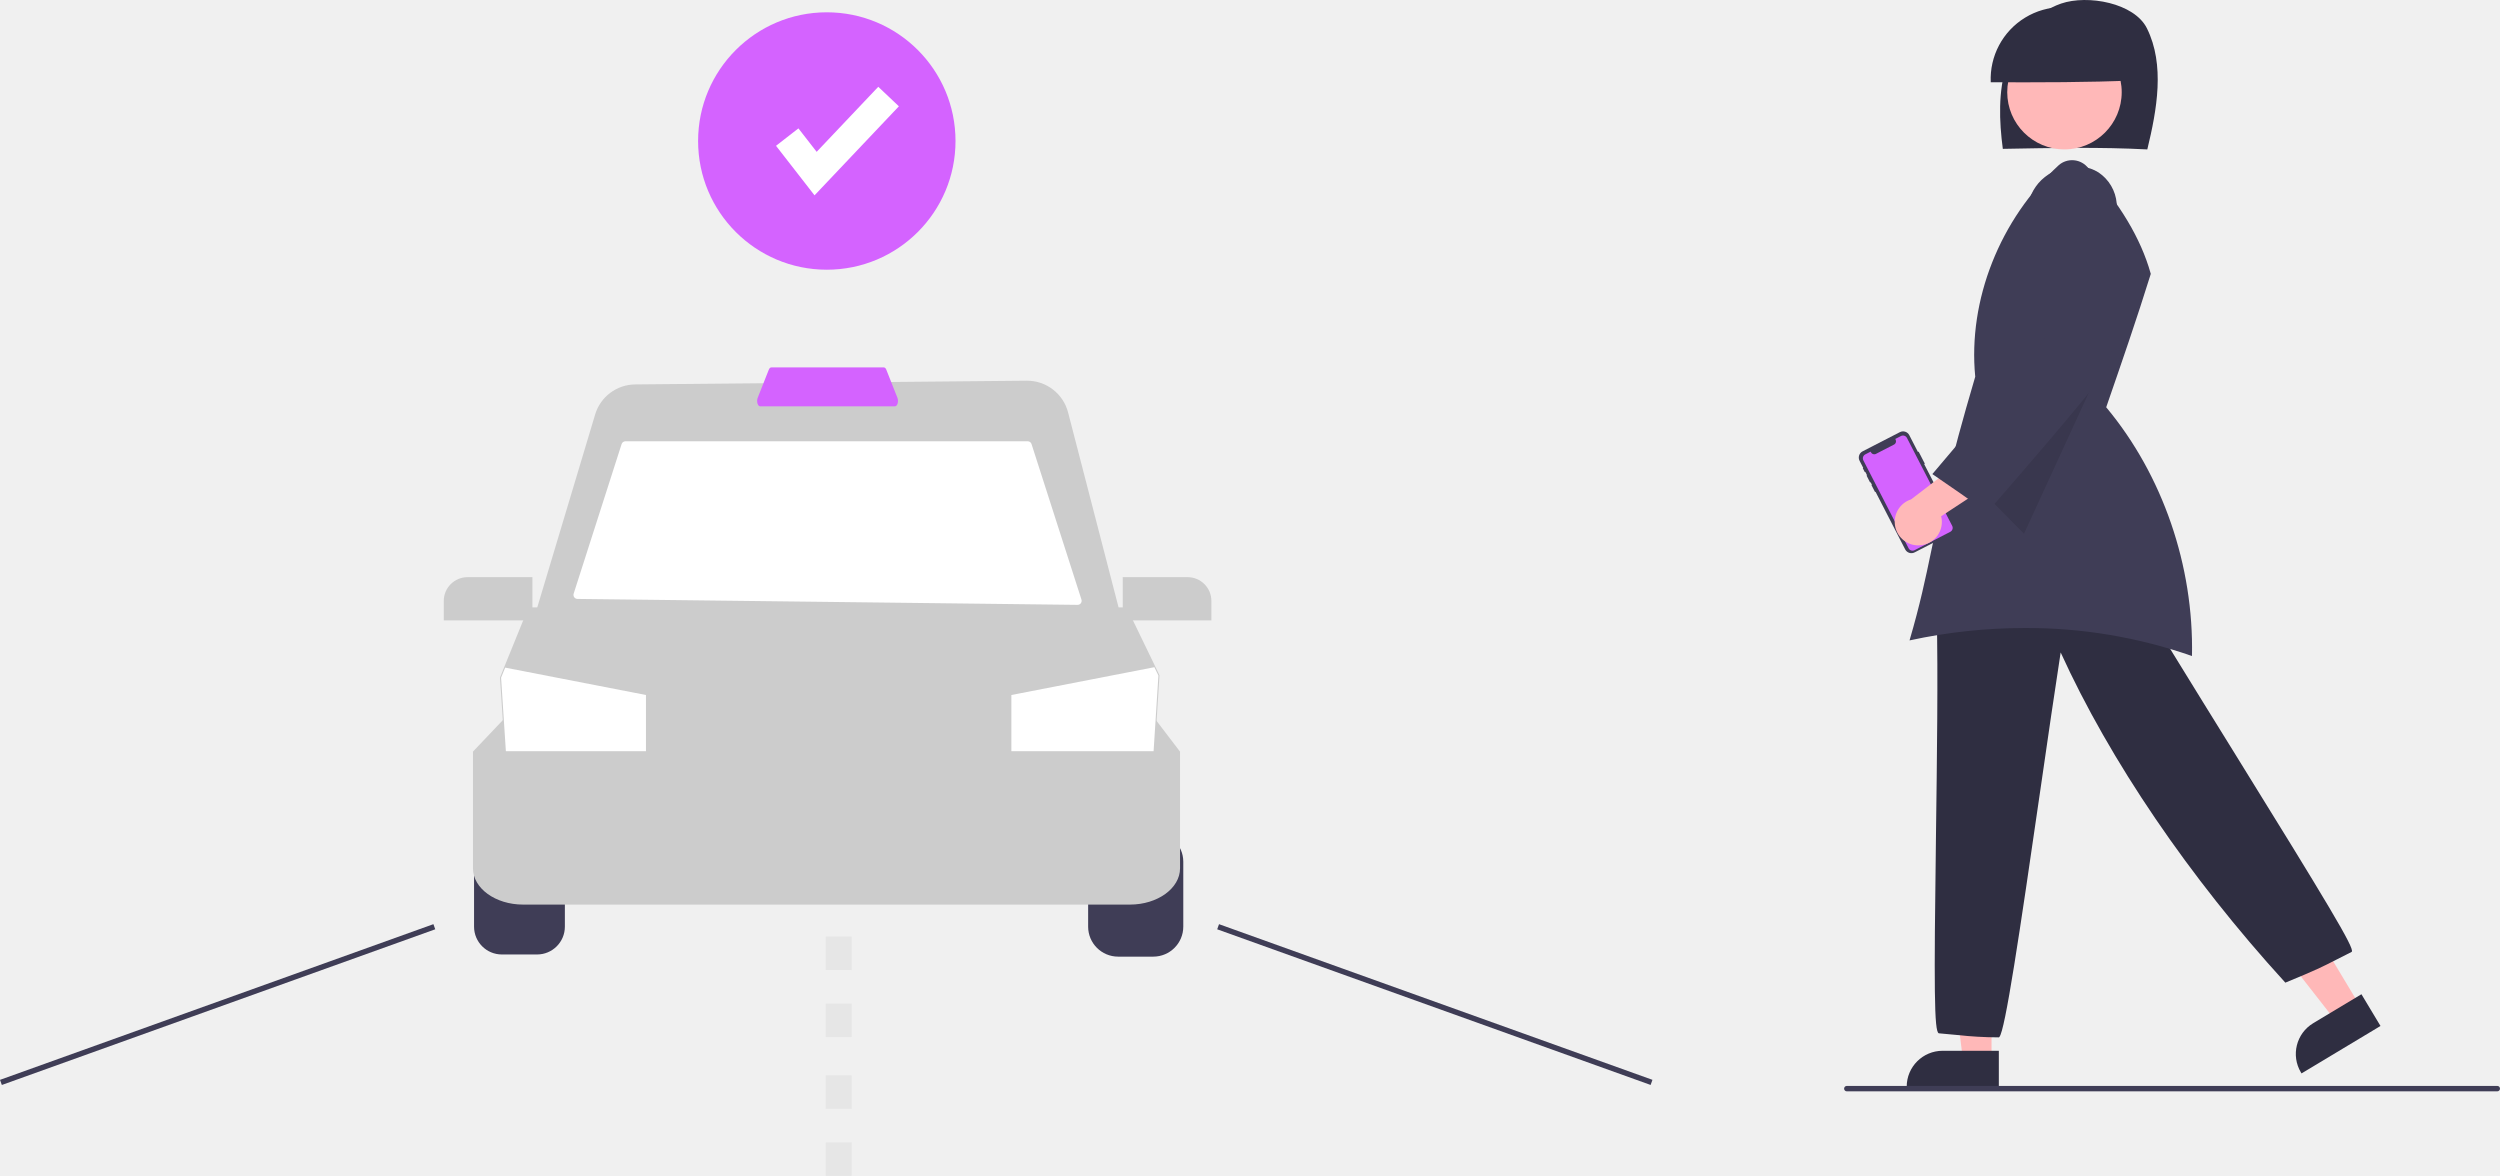
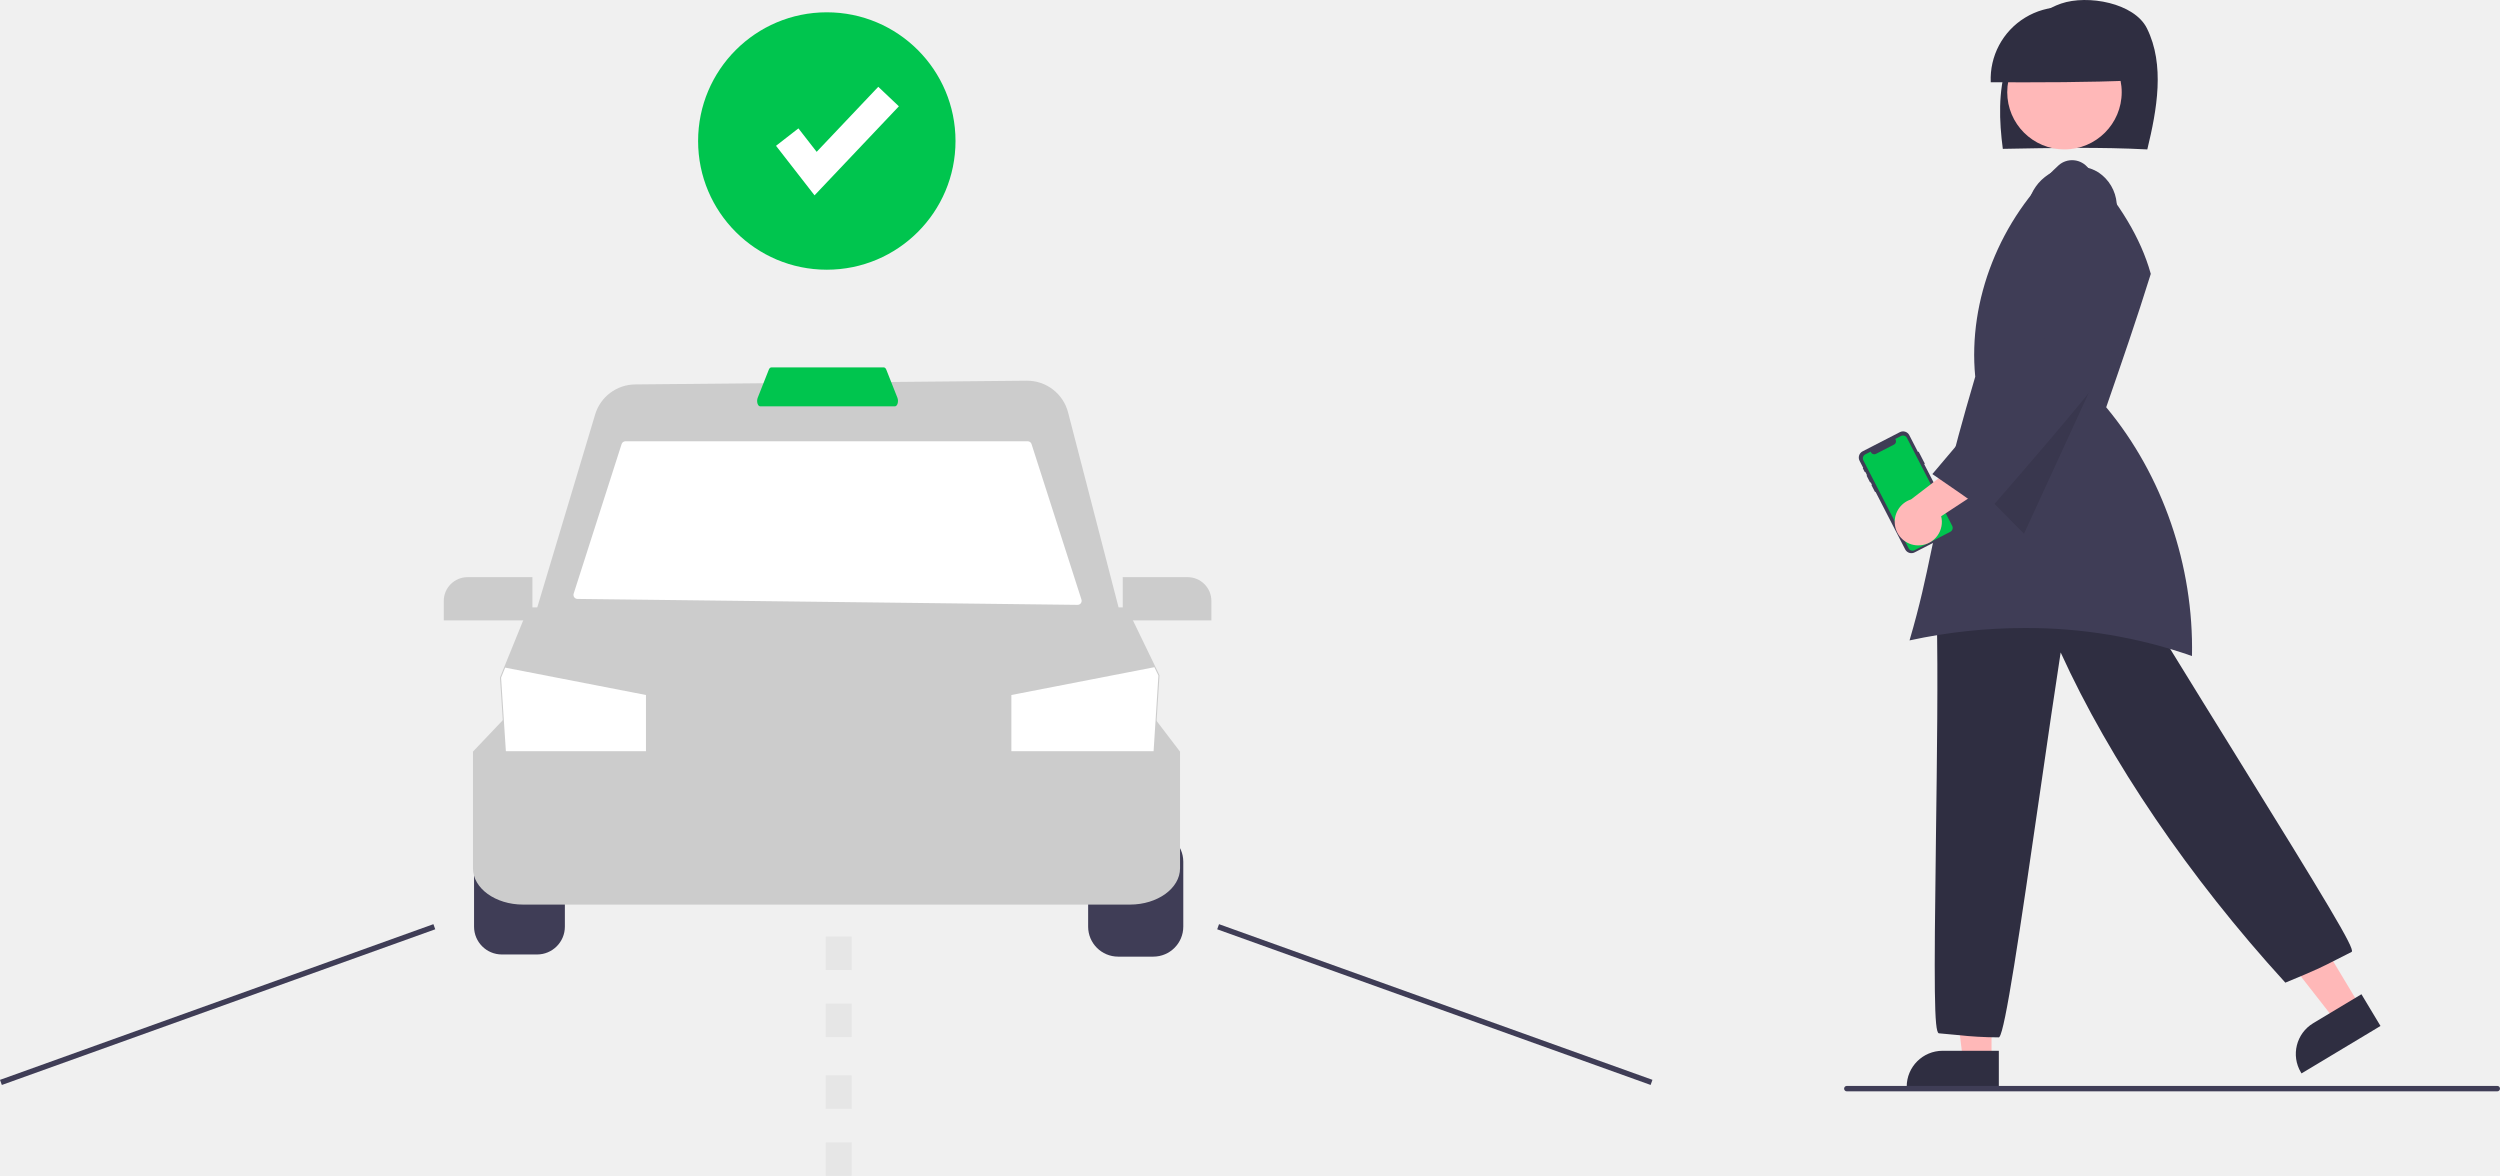
<svg xmlns="http://www.w3.org/2000/svg" data-name="Layer 1" width="918.582" height="432.051" viewBox="0 0 918.582 432.051">
  <path d="M325.101,540.375a10.221,10.221,0,0,0-10.21,10.21v23.886a10.221,10.221,0,0,0,10.21,10.21h12.95a10.221,10.221,0,0,0,10.21-10.21V550.585a10.221,10.221,0,0,0-10.21-10.21Z" transform="translate(-140.7089 -233.9747)" fill="#3f3d56" />
  <path d="M564.482,585.475H551.532a11.017,11.017,0,0,1-11.004-11.004V550.585a11.017,11.017,0,0,1,11.004-11.004h12.95a11.017,11.017,0,0,1,11.004,11.004v23.886A11.017,11.017,0,0,1,564.482,585.475Z" transform="translate(-140.7089 -233.9747)" fill="#3f3d56" />
  <path d="M555.889,566.35H332.899c-10.148,0-18.405-5.983-18.405-13.337V510.134l11.068-11.656H565.379l8.915,11.681v42.855C574.294,560.367,566.038,566.35,555.889,566.35Z" transform="translate(-140.7089 -233.9747)" fill="#ccc" />
  <path d="M564.338,519.929H326.834L324.42,482.92l1.536-3.787,8.928-21.969H554.681l12.071,24.947Z" transform="translate(-140.7089 -233.9747)" fill="#ccc" />
  <polygon points="425.64 248.216 423.868 276.023 371.614 276.023 371.614 255.366 424.154 245.149 425.64 248.216" fill="#fff" />
  <polygon points="237.345 255.366 237.345 276.023 185.877 276.023 184.113 249.01 185.615 245.308 237.345 255.366" fill="#fff" />
  <path d="M553.356,463.52h-217.15l23.161-77.202a15.495,15.495,0,0,1,14.763-11.093l143.811-1.37a15.564,15.564,0,0,1,15.219,11.665Z" transform="translate(-140.7089 -233.9747)" fill="#ccc" />
  <path d="M536.639,456.22,352.887,454.041a1.485,1.485,0,0,1-1.396-1.938l17.616-54.96a1.485,1.485,0,0,1,1.414-1.032H518.316a1.485,1.485,0,0,1,1.414,1.031l18.341,57.139A1.485,1.485,0,0,1,536.639,456.22Z" transform="translate(-140.7089 -233.9747)" fill="#fff" />
-   <path d="M469.545,383.276h-49.528c-.417,0-.796-.411-.988-1.073a3.339,3.339,0,0,1,.079-2.059l4.084-10.328c.208-.526.548-.841.909-.841h41.36c.361,0,.701.314.909.841l4.084,10.328a3.339,3.339,0,0,1,.079,2.059C470.341,382.865,469.962,383.276,469.545,383.276Z" transform="translate(-140.7089 -233.9747)" fill="#d463ff" />
+   <path d="M469.545,383.276h-49.528c-.417,0-.796-.411-.988-1.073a3.339,3.339,0,0,1,.079-2.059l4.084-10.328c.208-.526.548-.841.909-.841h41.36c.361,0,.701.314.909.841l4.084,10.328a3.339,3.339,0,0,1,.079,2.059C470.341,382.865,469.962,383.276,469.545,383.276Z" transform="translate(-140.7089 -233.9747)" fill="#00c54e" />
  <path d="M336.342,461.931H303.768v-7.16a8.74,8.74,0,0,1,8.73-8.73h23.844Z" transform="translate(-140.7089 -233.9747)" fill="#ccc" />
  <path d="M585.814,461.931H553.24V446.041h23.844a8.74,8.74,0,0,1,8.73,8.73Z" transform="translate(-140.7089 -233.9747)" fill="#ccc" />
  <rect x="136.068" y="602.083" width="169.21" height="2" transform="matrix(0.94112, -0.33808, 0.33808, 0.94112, -331.6075, -123.8568)" fill="#3f3d56" />
  <rect x="666.909" y="518.478" width="2" height="169.21" transform="translate(-266.1404 793.8701) rotate(-70.24519)" fill="#3f3d56" />
  <path d="M453.64,615.025h-9.532V602.714h9.532Zm0-24.624h-9.532V578.089h9.532Z" transform="translate(-140.7089 -233.9747)" fill="#e6e6e6" />
  <path d="M453.64,666.025h-9.532V653.714h9.532Zm0-24.624h-9.532V629.089h9.532Z" transform="translate(-140.7089 -233.9747)" fill="#e6e6e6" />
  <polygon points="731.758 389.521 721.26 389.521 716.264 349.028 731.758 349.028 731.758 389.521" fill="#ffb8b8" />
  <path d="M875.145,633.672H841.294v-.428A13.191,13.191,0,0,1,854.47,620.068h20.675Z" transform="translate(-140.7089 -233.9747)" fill="#2f2e41" />
  <polygon points="867.137 369.628 858.138 375.035 833.001 342.898 846.282 334.918 867.137 369.628" fill="#ffb8b8" />
  <path d="M986.366,628.381l-.221-.367a13.191,13.191,0,0,1,4.508-18.08l17.722-10.647,7.006,11.661Z" transform="translate(-140.7089 -233.9747)" fill="#2f2e41" />
  <path d="M875.197,615.139l-.181-.001a140.974,140.974,0,0,1-15.285-.88c-1.934-.191-4.033-.398-6.561-.606l-.087-.016c-1.725-.513-1.773-16.69-1.042-72.065.375-28.363.799-60.509.294-80.982l-.005-.201.152-.133c18.727-16.288,42.777-22.394,67.72-17.192l.185.038.096.163c10.318,17.458,25.896,42.605,40.962,66.924,34.584,55.826,44.475,72.244,43.391,73.483l-.131.101c-2.362,1.181-4.135,2.09-5.642,2.863-5.048,2.588-7.137,3.659-18.363,8.282l-.277.114-.202-.222c-35.091-38.452-64.293-81.405-82.356-121.113-2.111,13.556-4.673,31.257-7.379,49.96-7.784,53.782-13.045,89.197-15.163,91.353Z" transform="translate(-140.7089 -233.9747)" fill="#2f2e41" />
  <path d="M929.7,288.878c3.534-14.592,6.528-31.05-.137-44.489-4.624-9.325-21.732-12.465-31.539-9.106s-16.897,12.474-20.016,22.411-2.756,20.646-1.397,30.976C894.648,288.323,912.684,287.977,929.7,288.878Z" transform="translate(-140.7089 -233.9747)" fill="#2f2e41" />
  <circle cx="758.554" cy="33.867" r="21.032" fill="#ffb8b8" />
  <path d="M924.975,263.509a26.417,26.417,0,1,0-52.802.696C890.174,264.244,908.176,264.282,924.975,263.509Z" transform="translate(-140.7089 -233.9747)" fill="#2f2e41" />
  <path d="M884.651,464.726a183.811,183.811,0,0,1,61.464,10.29c.688-33.153-10.726-66.367-31.364-91.215l-.154-.186.079-.228c5.512-15.928,11.21-32.391,16.301-48.772l-.077-.275c-3.571-12.694-11.235-25.521-23.429-39.215a7.505,7.505,0,0,0-10.245-.519c-21.676,19.871-33.462,49.644-30.758,77.7l.008.082-.024.08c-9.549,32.351-13.015,48.967-16.074,63.627-2.231,10.694-4.163,19.954-8.041,33.186A199.253,199.253,0,0,1,884.651,464.726Z" transform="translate(-140.7089 -233.9747)" fill="#3f3d56" />
  <polygon points="774.749 128.486 743.685 196.115 725.939 178.152 774.749 128.486" opacity="0.1" />
  <path d="M845.732,400.025l2.166,4.208a.166.166,0,0,1-.071.222l-.104.054L859.005,426.432a2.573,2.573,0,0,1-1.11,3.465l-13.698,7.05a2.572,2.572,0,0,1-3.464-1.11l-0-0-10.887-21.154-.076.039a.117.117,0,0,1-.157-.05L828.38,412.276a.117.117,0,0,1,.05-.157l0,0,.076-.039-.464-.902-.076.039a.122.122,0,0,1-.164-.053l-1.216-2.362a.122.122,0,0,1,.053-.164l.076-.039-.634-1.232-.078.04a.108.108,0,0,1-.145-.046l-0-0-.663-1.289a.109.109,0,0,1,.046-.146l.078-.04-1.343-2.61a2.572,2.572,0,0,1,1.11-3.464l13.698-7.05a2.573,2.573,0,0,1,3.464,1.11l3.158,6.137.104-.054A.165.165,0,0,1,845.732,400.025Z" transform="translate(-140.7089 -233.9747)" fill="#3f3d56" />
-   <path d="M841.384,394.886l16.623,32.299a1.632,1.632,0,0,1-.705,2.198l-13.113,6.749a1.629,1.629,0,0,1-2.196-.699l-.002-.004-16.623-32.299a1.632,1.632,0,0,1,.704-2.198l0-0,1.963-1.01.13.252a1.344,1.344,0,0,0,1.81.58l6.669-3.432a1.344,1.344,0,0,0,.58-1.81l-.13-.252,2.091-1.076a1.632,1.632,0,0,1,2.198.703Z" transform="translate(-140.7089 -233.9747)" fill="#d463ff" />
+   <path d="M841.384,394.886l16.623,32.299a1.632,1.632,0,0,1-.705,2.198l-13.113,6.749a1.629,1.629,0,0,1-2.196-.699l-.002-.004-16.623-32.299a1.632,1.632,0,0,1,.704-2.198l0-0,1.963-1.01.13.252a1.344,1.344,0,0,0,1.81.58l6.669-3.432a1.344,1.344,0,0,0,.58-1.81l-.13-.252,2.091-1.076a1.632,1.632,0,0,1,2.198.703Z" transform="translate(-140.7089 -233.9747)" fill="#00c54e" />
  <path d="M846.202,434.346a8.611,8.611,0,0,0,7.754-10.687l25.596-16.77-14.598-6.306L842.886,417.474a8.658,8.658,0,0,0,3.316,16.872Z" transform="translate(-140.7089 -233.9747)" fill="#ffb8b8" />
  <path d="M870.831,422.265l-.323-.228c-6.092-4.484-12.854-9.12-19.394-13.604l-.393-.269.309-.362c13.959-16.332,27.933-33.391,41.45-49.893-.01-.026-.019-.046-.026-.059l.127-.065.054-.066.029.024.082-.041-.368.028-4.166-32.67c-3.763-5.133-4.484-15.325.448-22.439,5.108-7.37,15.914-9.836,23.126-5.28a15.175,15.175,0,0,1,6.664,11.332,13.686,13.686,0,0,1-3.628,11.207c1.771,17.29,1.838,32.744,1.904,47.693l.001.149-.092.123C902.224,386.149,886.397,404.358,871.09,421.967Z" transform="translate(-140.7089 -233.9747)" fill="#3f3d56" />
-   <circle cx="303.795" cy="51.811" r="47.29" fill="#d463ff" />
+   <circle cx="303.795" cy="51.811" r="47.29" fill="#00c54e" />
  <polygon points="299.288 71.773 285.134 53.574 293.365 47.172 300.067 55.789 322.707 31.889 330.278 39.062 299.288 71.773" fill="#fff" />
  <path d="M1058.291,634.975h-239a1,1,0,0,1,0-2h239a1,1,0,0,1,0,2Z" transform="translate(-140.7089 -233.9747)" fill="#3f3d56" />
</svg>
